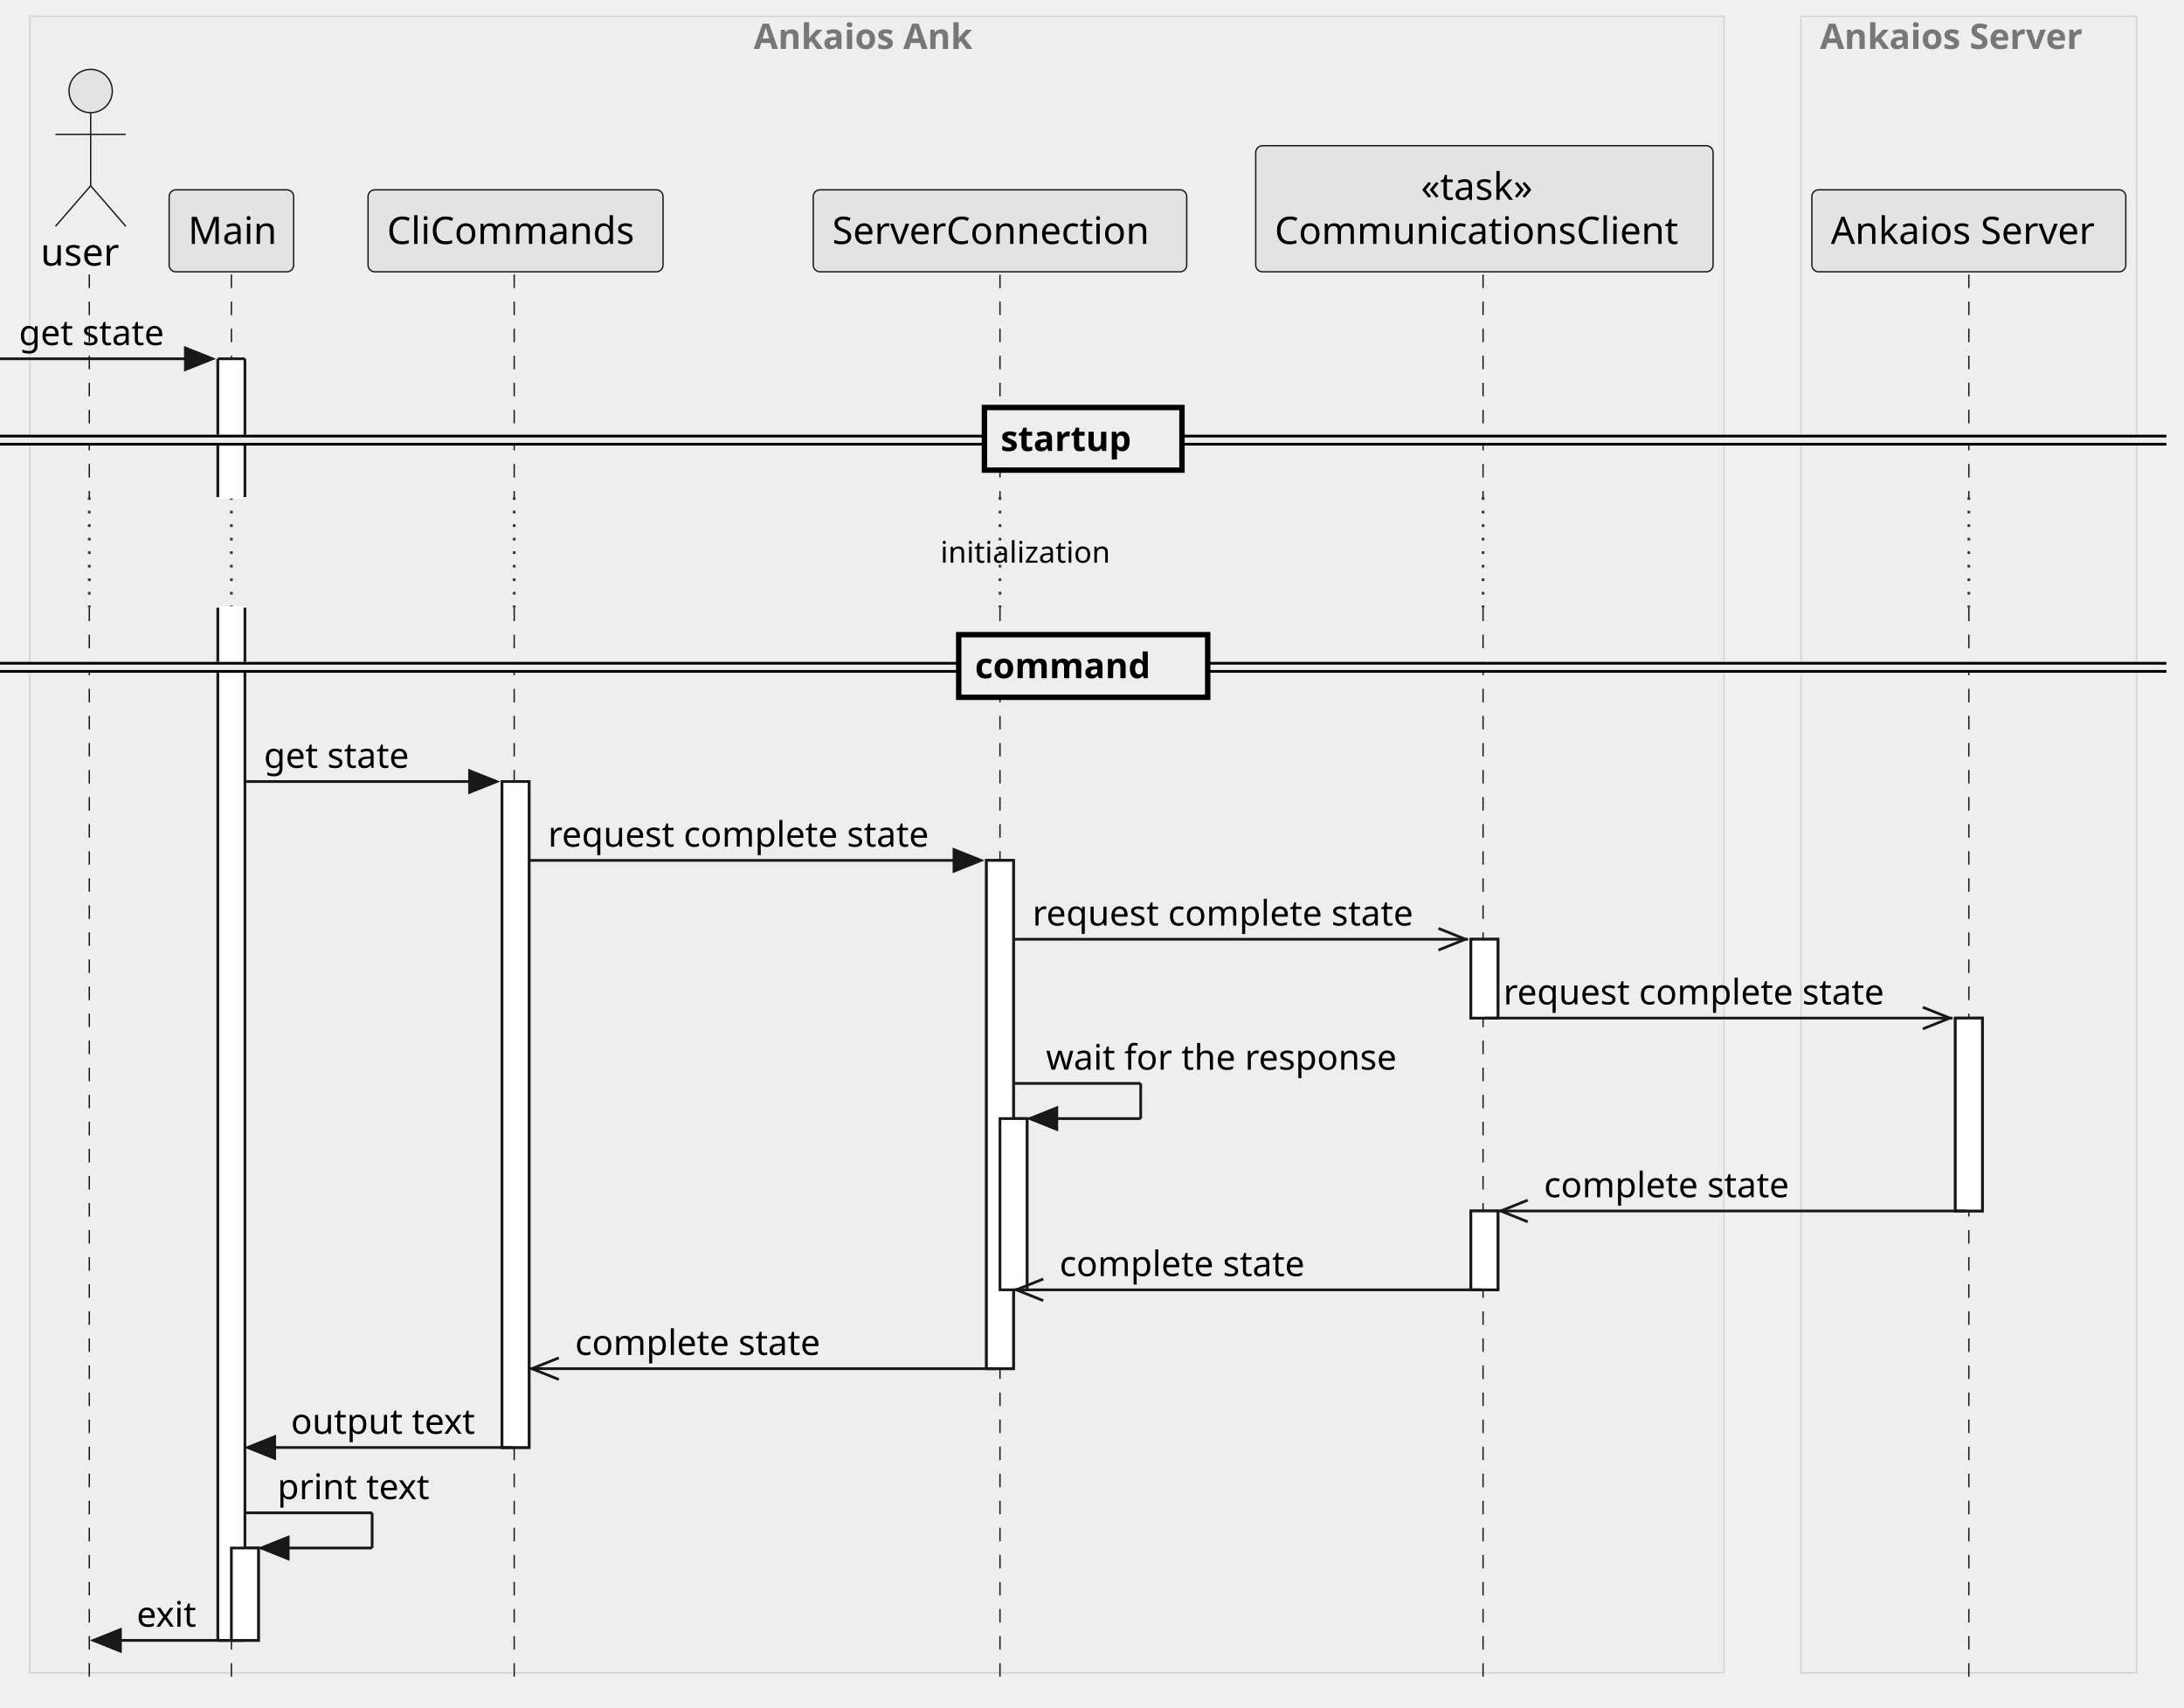
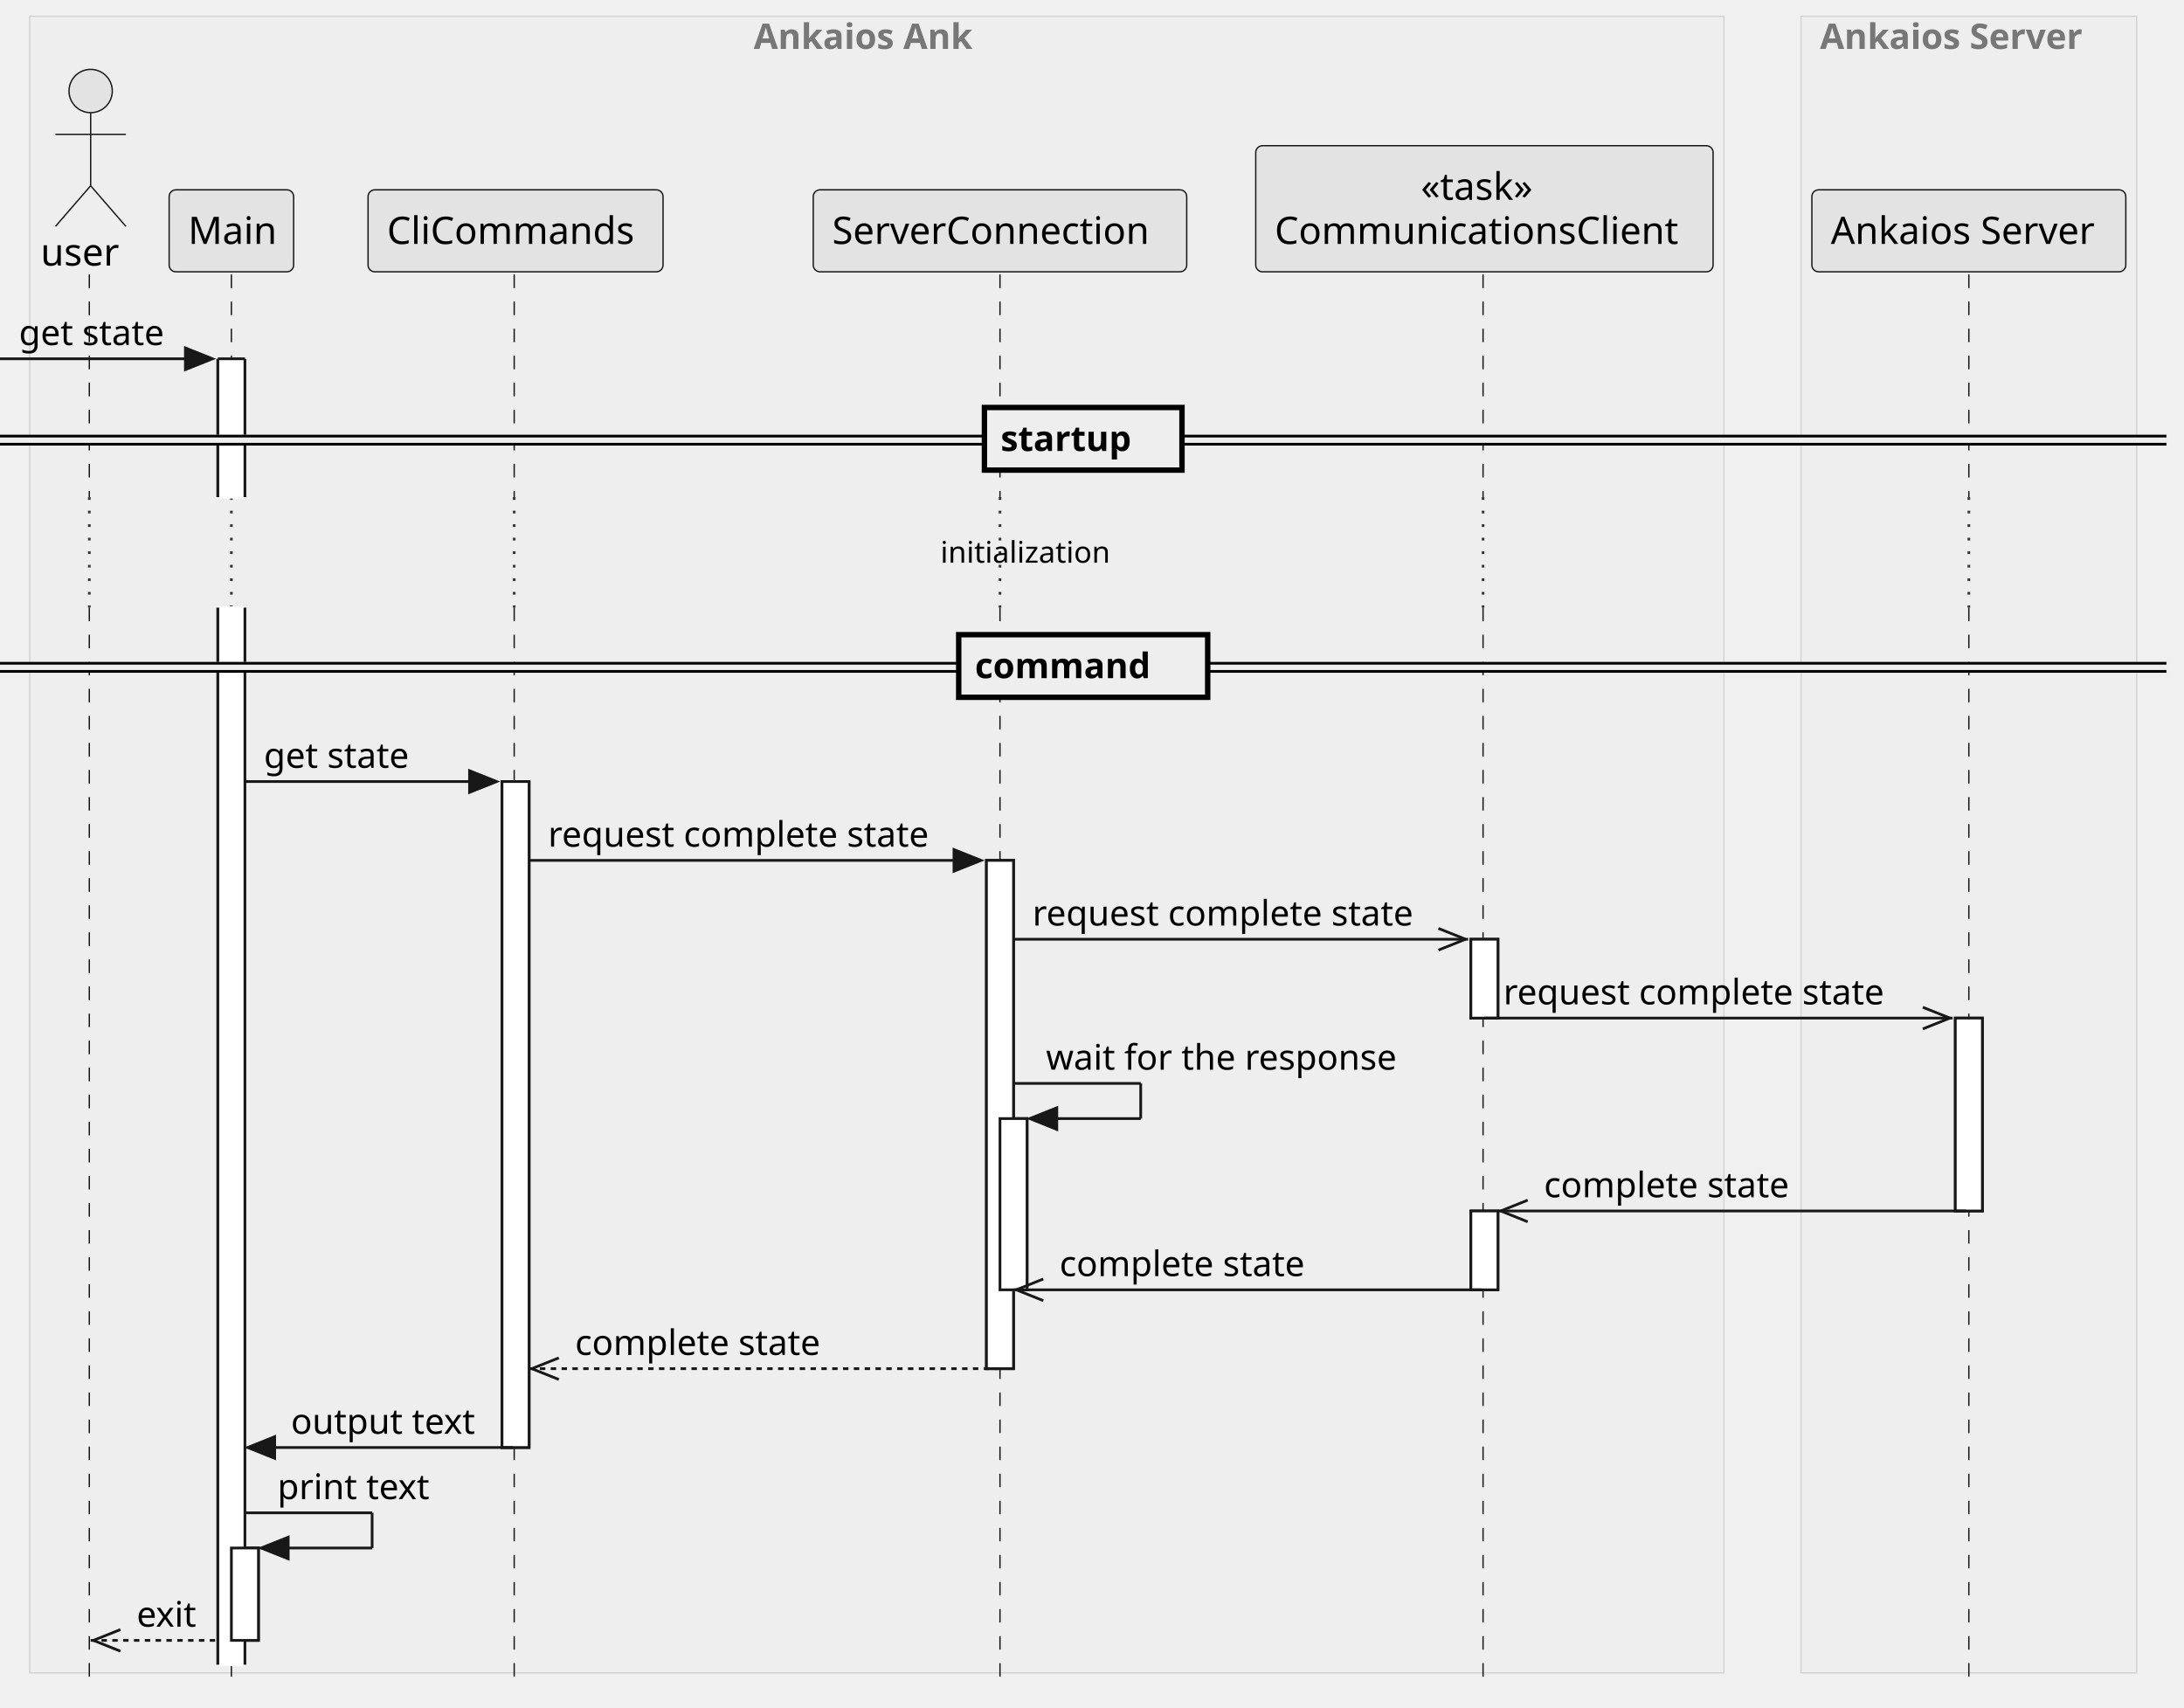
<svg xmlns="http://www.w3.org/2000/svg" contentStyleType="text/css" height="631px" preserveAspectRatio="none" style="width:807px;height:631px;background:#FFFFFF;" version="1.1" viewBox="0 0 807 631" width="807px" zoomAndPan="magnify">
  <defs />
  <g>
    <rect fill="#EEEEEE" height="612.094" style="stroke:#D3D3D3;stroke-width:0.5;" width="626" x="11" y="6" />
    <text fill="#777777" font-family="sans-serif" font-size="13" font-weight="bold" lengthAdjust="spacing" textLength="91" x="278.5" y="18.067">Ankaios Ank</text>
    <rect fill="#EEEEEE" height="612.094" style="stroke:#D3D3D3;stroke-width:0.5;" width="124" x="665.5" y="6" />
    <text fill="#777777" font-family="sans-serif" font-size="13" font-weight="bold" lengthAdjust="spacing" textLength="110" x="672.5" y="18.067">Ankaios Server</text>
    <rect fill="#FFFFFF" height="51.133" style="stroke:#FFFFFF;stroke-width:1.0;" width="10" x="80.5" y="132.562" />
    <line style="stroke:#181818;stroke-width:1.0;" x1="80.5" x2="80.5" y1="132.562" y2="183.695" />
    <line style="stroke:#181818;stroke-width:1.0;" x1="90.5" x2="90.5" y1="132.562" y2="183.695" />
    <line style="stroke:#181818;stroke-width:1.0;" x1="80.5" x2="90.5" y1="132.562" y2="132.562" />
-     <rect fill="#FFFFFF" height="381.594" style="stroke:#FFFFFF;stroke-width:1.0;" width="10" x="80.5" y="224.5" />
-     <line style="stroke:#181818;stroke-width:1.0;" x1="80.5" x2="80.5" y1="224.5" y2="606.094" />
-     <line style="stroke:#181818;stroke-width:1.0;" x1="90.5" x2="90.5" y1="224.5" y2="606.094" />
-     <line style="stroke:#181818;stroke-width:1.0;" x1="80.5" x2="90.5" y1="606.094" y2="606.094" />
+     <rect fill="#FFFFFF" height="390.594" style="stroke:#FFFFFF;stroke-width:1.0;" width="10" x="80.5" y="224.5" />
+     <line style="stroke:#181818;stroke-width:1.0;" x1="80.5" x2="80.5" y1="224.5" y2="615.094" />
+     <line style="stroke:#181818;stroke-width:1.0;" x1="90.5" x2="90.5" y1="224.5" y2="615.094" />
    <rect fill="#FFFFFF" height="34.133" style="stroke:#181818;stroke-width:1.0;" width="10" x="85.5" y="571.961" />
    <rect fill="#FFFFFF" height="246.062" style="stroke:#181818;stroke-width:1.0;" width="10" x="185.5" y="288.766" />
    <rect fill="#FFFFFF" height="187.797" style="stroke:#181818;stroke-width:1.0;" width="10" x="364.5" y="317.898" />
    <rect fill="#FFFFFF" height="63.266" style="stroke:#181818;stroke-width:1.0;" width="10" x="369.5" y="413.297" />
    <rect fill="#FFFFFF" height="29.133" style="stroke:#181818;stroke-width:1.0;" width="10" x="543.5" y="347.031" />
    <rect fill="#FFFFFF" height="29.133" style="stroke:#181818;stroke-width:1.0;" width="10" x="543.5" y="447.43" />
    <rect fill="#FFFFFF" height="71.266" style="stroke:#181818;stroke-width:1.0;" width="10" x="722.5" y="376.164" />
    <line style="stroke:#181818;stroke-width:0.5;stroke-dasharray:5.0,5.0;" x1="33" x2="33" y1="101.43" y2="183.695" />
    <line style="stroke:#383838;stroke-width:1.0;stroke-dasharray:1.0,4.0;" x1="33" x2="33" y1="183.695" y2="224.5" />
    <line style="stroke:#181818;stroke-width:0.5;stroke-dasharray:5.0,5.0;" x1="33" x2="33" y1="224.5" y2="624.094" />
    <line style="stroke:#181818;stroke-width:0.5;stroke-dasharray:5.0,5.0;" x1="85.5" x2="85.5" y1="101.43" y2="183.695" />
    <line style="stroke:#383838;stroke-width:1.0;stroke-dasharray:1.0,4.0;" x1="85.5" x2="85.5" y1="183.695" y2="224.5" />
    <line style="stroke:#181818;stroke-width:0.5;stroke-dasharray:5.0,5.0;" x1="85.5" x2="85.5" y1="224.5" y2="624.094" />
    <line style="stroke:#181818;stroke-width:0.5;stroke-dasharray:5.0,5.0;" x1="190" x2="190" y1="101.43" y2="183.695" />
    <line style="stroke:#383838;stroke-width:1.0;stroke-dasharray:1.0,4.0;" x1="190" x2="190" y1="183.695" y2="224.5" />
    <line style="stroke:#181818;stroke-width:0.5;stroke-dasharray:5.0,5.0;" x1="190" x2="190" y1="224.5" y2="624.094" />
    <line style="stroke:#181818;stroke-width:0.5;stroke-dasharray:5.0,5.0;" x1="369.5" x2="369.5" y1="101.43" y2="183.695" />
    <line style="stroke:#383838;stroke-width:1.0;stroke-dasharray:1.0,4.0;" x1="369.5" x2="369.5" y1="183.695" y2="224.5" />
    <line style="stroke:#181818;stroke-width:0.5;stroke-dasharray:5.0,5.0;" x1="369.5" x2="369.5" y1="224.5" y2="624.094" />
    <line style="stroke:#181818;stroke-width:0.5;stroke-dasharray:5.0,5.0;" x1="548" x2="548" y1="101.43" y2="183.695" />
    <line style="stroke:#383838;stroke-width:1.0;stroke-dasharray:1.0,4.0;" x1="548" x2="548" y1="183.695" y2="224.5" />
    <line style="stroke:#181818;stroke-width:0.5;stroke-dasharray:5.0,5.0;" x1="548" x2="548" y1="224.5" y2="624.094" />
    <line style="stroke:#181818;stroke-width:0.5;stroke-dasharray:5.0,5.0;" x1="727.5" x2="727.5" y1="101.43" y2="183.695" />
    <line style="stroke:#383838;stroke-width:1.0;stroke-dasharray:1.0,4.0;" x1="727.5" x2="727.5" y1="183.695" y2="224.5" />
    <line style="stroke:#181818;stroke-width:0.5;stroke-dasharray:5.0,5.0;" x1="727.5" x2="727.5" y1="224.5" y2="624.094" />
    <text fill="#000000" font-family="sans-serif" font-size="14" lengthAdjust="spacing" textLength="31" x="15" y="98.128">user</text>
    <ellipse cx="33.5" cy="33.633" fill="#E3E3E3" rx="8" ry="8" style="stroke:#181818;stroke-width:0.5;" />
    <path d="M33.5,41.633 L33.5,68.633 M20.5,49.633 L46.5,49.633 M33.5,68.633 L20.5,83.633 M33.5,68.633 L46.5,83.633 " fill="none" style="stroke:#181818;stroke-width:0.5;" />
    <rect fill="#E3E3E3" height="30.297" rx="2.5" ry="2.5" style="stroke:#181818;stroke-width:0.5;" width="46" x="62.5" y="70.133" />
    <text fill="#000000" font-family="sans-serif" font-size="14" lengthAdjust="spacing" textLength="32" x="69.5" y="90.128">Main</text>
    <rect fill="#E3E3E3" height="30.297" rx="2.5" ry="2.5" style="stroke:#181818;stroke-width:0.5;" width="109" x="136" y="70.133" />
    <text fill="#000000" font-family="sans-serif" font-size="14" lengthAdjust="spacing" textLength="95" x="143" y="90.128">CliCommands</text>
    <rect fill="#E3E3E3" height="30.297" rx="2.5" ry="2.5" style="stroke:#181818;stroke-width:0.5;" width="138" x="300.5" y="70.133" />
    <text fill="#000000" font-family="sans-serif" font-size="14" lengthAdjust="spacing" textLength="124" x="307.5" y="90.128">ServerConnection</text>
    <rect fill="#E3E3E3" height="46.594" rx="2.5" ry="2.5" style="stroke:#181818;stroke-width:0.5;" width="169" x="464" y="53.836" />
    <text fill="#000000" font-family="sans-serif" font-size="14" lengthAdjust="spacing" textLength="47" x="525" y="73.831">«task»</text>
    <text fill="#000000" font-family="sans-serif" font-size="14" lengthAdjust="spacing" textLength="155" x="471" y="90.128">CommunicationsClient</text>
    <rect fill="#E3E3E3" height="30.297" rx="2.5" ry="2.5" style="stroke:#181818;stroke-width:0.5;" width="116" x="669.5" y="70.133" />
    <text fill="#000000" font-family="sans-serif" font-size="14" lengthAdjust="spacing" textLength="102" x="676.5" y="90.128">Ankaios Server</text>
    <rect fill="#FFFFFF" height="51.133" style="stroke:#FFFFFF;stroke-width:1.0;" width="10" x="80.5" y="132.562" />
    <line style="stroke:#181818;stroke-width:1.0;" x1="80.5" x2="80.5" y1="132.562" y2="183.695" />
    <line style="stroke:#181818;stroke-width:1.0;" x1="90.5" x2="90.5" y1="132.562" y2="183.695" />
    <line style="stroke:#181818;stroke-width:1.0;" x1="80.5" x2="90.5" y1="132.562" y2="132.562" />
-     <rect fill="#FFFFFF" height="381.594" style="stroke:#FFFFFF;stroke-width:1.0;" width="10" x="80.5" y="224.5" />
-     <line style="stroke:#181818;stroke-width:1.0;" x1="80.5" x2="80.5" y1="224.5" y2="606.094" />
-     <line style="stroke:#181818;stroke-width:1.0;" x1="90.5" x2="90.5" y1="224.5" y2="606.094" />
-     <line style="stroke:#181818;stroke-width:1.0;" x1="80.5" x2="90.5" y1="606.094" y2="606.094" />
+     <rect fill="#FFFFFF" height="390.594" style="stroke:#FFFFFF;stroke-width:1.0;" width="10" x="80.5" y="224.5" />
+     <line style="stroke:#181818;stroke-width:1.0;" x1="80.5" x2="80.5" y1="224.5" y2="615.094" />
+     <line style="stroke:#181818;stroke-width:1.0;" x1="90.5" x2="90.5" y1="224.5" y2="615.094" />
    <rect fill="#FFFFFF" height="34.133" style="stroke:#181818;stroke-width:1.0;" width="10" x="85.5" y="571.961" />
    <rect fill="#FFFFFF" height="246.062" style="stroke:#181818;stroke-width:1.0;" width="10" x="185.5" y="288.766" />
    <rect fill="#FFFFFF" height="187.797" style="stroke:#181818;stroke-width:1.0;" width="10" x="364.5" y="317.898" />
    <rect fill="#FFFFFF" height="63.266" style="stroke:#181818;stroke-width:1.0;" width="10" x="369.5" y="413.297" />
    <rect fill="#FFFFFF" height="29.133" style="stroke:#181818;stroke-width:1.0;" width="10" x="543.5" y="347.031" />
    <rect fill="#FFFFFF" height="29.133" style="stroke:#181818;stroke-width:1.0;" width="10" x="543.5" y="447.43" />
    <rect fill="#FFFFFF" height="71.266" style="stroke:#181818;stroke-width:1.0;" width="10" x="722.5" y="376.164" />
    <polygon fill="#181818" points="68.5,128.562,78.5,132.562,68.5,136.562" style="stroke:#181818;stroke-width:1.0;" />
    <line style="stroke:#181818;stroke-width:1.0;" x1="0" x2="74.5" y1="132.562" y2="132.562" />
    <text fill="#000000" font-family="sans-serif" font-size="13" lengthAdjust="spacing" textLength="58" x="7" y="127.497">get state</text>
    <rect fill="#EEEEEE" height="3" style="stroke:#EEEEEE;stroke-width:1.0;" width="800.5" x="0" y="161.129" />
    <line style="stroke:#000000;stroke-width:1.0;" x1="0" x2="800.5" y1="161.129" y2="161.129" />
    <line style="stroke:#000000;stroke-width:1.0;" x1="0" x2="800.5" y1="164.129" y2="164.129" />
    <rect fill="#EEEEEE" height="23.133" style="stroke:#000000;stroke-width:2.0;" width="73" x="363.75" y="150.562" />
    <text fill="#000000" font-family="sans-serif" font-size="13" font-weight="bold" lengthAdjust="spacing" textLength="54" x="369.75" y="166.629">startup</text>
    <text fill="#000000" font-family="sans-serif" font-size="11" lengthAdjust="spacing" textLength="66" x="347.5" y="207.906">initialization</text>
    <rect fill="#EEEEEE" height="3" style="stroke:#EEEEEE;stroke-width:1.0;" width="800.5" x="0" y="245.066" />
    <line style="stroke:#000000;stroke-width:1.0;" x1="0" x2="800.5" y1="245.066" y2="245.066" />
    <line style="stroke:#000000;stroke-width:1.0;" x1="0" x2="800.5" y1="248.066" y2="248.066" />
    <rect fill="#EEEEEE" height="23.133" style="stroke:#000000;stroke-width:2.0;" width="92" x="354.25" y="234.5" />
    <text fill="#000000" font-family="sans-serif" font-size="13" font-weight="bold" lengthAdjust="spacing" textLength="73" x="360.25" y="250.567">command</text>
    <polygon fill="#181818" points="173.5,284.766,183.5,288.766,173.5,292.766" style="stroke:#181818;stroke-width:1.0;" />
    <line style="stroke:#181818;stroke-width:1.0;" x1="90.5" x2="179.5" y1="288.766" y2="288.766" />
    <text fill="#000000" font-family="sans-serif" font-size="13" lengthAdjust="spacing" textLength="58" x="97.5" y="283.7">get state</text>
    <polygon fill="#181818" points="352.5,313.898,362.5,317.898,352.5,321.898" style="stroke:#181818;stroke-width:1.0;" />
    <line style="stroke:#181818;stroke-width:1.0;" x1="195.5" x2="358.5" y1="317.898" y2="317.898" />
    <text fill="#000000" font-family="sans-serif" font-size="13" lengthAdjust="spacing" textLength="150" x="202.5" y="312.832">request complete state</text>
    <line style="stroke:#181818;stroke-width:1.0;" x1="541.5" x2="531.5" y1="347.031" y2="343.031" />
    <line style="stroke:#181818;stroke-width:1.0;" x1="541.5" x2="531.5" y1="347.031" y2="351.031" />
    <line style="stroke:#181818;stroke-width:1.0;" x1="374.5" x2="542.5" y1="347.031" y2="347.031" />
    <text fill="#000000" font-family="sans-serif" font-size="13" lengthAdjust="spacing" textLength="150" x="381.5" y="341.965">request complete state</text>
    <line style="stroke:#181818;stroke-width:1.0;" x1="720.5" x2="710.5" y1="376.164" y2="372.164" />
    <line style="stroke:#181818;stroke-width:1.0;" x1="720.5" x2="710.5" y1="376.164" y2="380.164" />
    <line style="stroke:#181818;stroke-width:1.0;" x1="548.5" x2="721.5" y1="376.164" y2="376.164" />
    <text fill="#000000" font-family="sans-serif" font-size="13" lengthAdjust="spacing" textLength="150" x="555.5" y="371.098">request complete state</text>
    <line style="stroke:#181818;stroke-width:1.0;" x1="374.5" x2="421.5" y1="400.297" y2="400.297" />
    <line style="stroke:#181818;stroke-width:1.0;" x1="421.5" x2="421.5" y1="400.297" y2="413.297" />
    <line style="stroke:#181818;stroke-width:1.0;" x1="380.5" x2="421.5" y1="413.297" y2="413.297" />
    <polygon fill="#181818" points="390.5,409.297,380.5,413.297,390.5,417.297" style="stroke:#181818;stroke-width:1.0;" />
    <text fill="#000000" font-family="sans-serif" font-size="13" lengthAdjust="spacing" textLength="134" x="386.5" y="395.231">wait for the response</text>
    <line style="stroke:#181818;stroke-width:1.0;" x1="554.5" x2="564.5" y1="447.43" y2="443.43" />
    <line style="stroke:#181818;stroke-width:1.0;" x1="554.5" x2="564.5" y1="447.43" y2="451.43" />
    <line style="stroke:#181818;stroke-width:1.0;" x1="553.5" x2="726.5" y1="447.43" y2="447.43" />
    <text fill="#000000" font-family="sans-serif" font-size="13" lengthAdjust="spacing" textLength="97" x="570.5" y="442.364">complete state</text>
    <line style="stroke:#181818;stroke-width:1.0;" x1="375.5" x2="385.5" y1="476.562" y2="472.562" />
    <line style="stroke:#181818;stroke-width:1.0;" x1="375.5" x2="385.5" y1="476.562" y2="480.562" />
    <line style="stroke:#181818;stroke-width:1.0;" x1="374.5" x2="547.5" y1="476.562" y2="476.562" />
    <text fill="#000000" font-family="sans-serif" font-size="13" lengthAdjust="spacing" textLength="97" x="391.5" y="471.497">complete state</text>
    <line style="stroke:#181818;stroke-width:1.0;" x1="196.5" x2="206.5" y1="505.695" y2="501.695" />
    <line style="stroke:#181818;stroke-width:1.0;" x1="196.5" x2="206.5" y1="505.695" y2="509.695" />
-     <line style="stroke:#181818;stroke-width:1.0;" x1="195.5" x2="368.5" y1="505.695" y2="505.695" />
+     <line style="stroke:#181818;stroke-width:1.0;stroke-dasharray:2.0,2.0;" x1="195.5" x2="368.5" y1="505.695" y2="505.695" />
    <text fill="#000000" font-family="sans-serif" font-size="13" lengthAdjust="spacing" textLength="97" x="212.5" y="500.629">complete state</text>
    <polygon fill="#181818" points="101.5,530.828,91.5,534.828,101.5,538.828" style="stroke:#181818;stroke-width:1.0;" />
    <line style="stroke:#181818;stroke-width:1.0;" x1="95.5" x2="189.5" y1="534.828" y2="534.828" />
    <text fill="#000000" font-family="sans-serif" font-size="13" lengthAdjust="spacing" textLength="71" x="107.5" y="529.762">output text</text>
    <line style="stroke:#181818;stroke-width:1.0;" x1="90.5" x2="137.5" y1="558.961" y2="558.961" />
    <line style="stroke:#181818;stroke-width:1.0;" x1="137.5" x2="137.5" y1="558.961" y2="571.961" />
    <line style="stroke:#181818;stroke-width:1.0;" x1="96.5" x2="137.5" y1="571.961" y2="571.961" />
    <polygon fill="#181818" points="106.5,567.961,96.5,571.961,106.5,575.961" style="stroke:#181818;stroke-width:1.0;" />
    <text fill="#000000" font-family="sans-serif" font-size="13" lengthAdjust="spacing" textLength="58" x="102.5" y="553.895">print text</text>
-     <polygon fill="#181818" points="44.5,602.094,34.5,606.094,44.5,610.094" style="stroke:#181818;stroke-width:1.0;" />
-     <line style="stroke:#181818;stroke-width:1.0;" x1="38.5" x2="84.5" y1="606.094" y2="606.094" />
+     <line style="stroke:#181818;stroke-width:1.0;" x1="34.5" x2="44.5" y1="606.094" y2="602.094" />
+     <line style="stroke:#181818;stroke-width:1.0;" x1="34.5" x2="44.5" y1="606.094" y2="610.094" />
+     <line style="stroke:#181818;stroke-width:1.0;stroke-dasharray:2.0,2.0;" x1="33.5" x2="79.5" y1="606.094" y2="606.094" />
    <text fill="#000000" font-family="sans-serif" font-size="13" lengthAdjust="spacing" textLength="23" x="50.5" y="601.028">exit</text>
  </g>
</svg>
